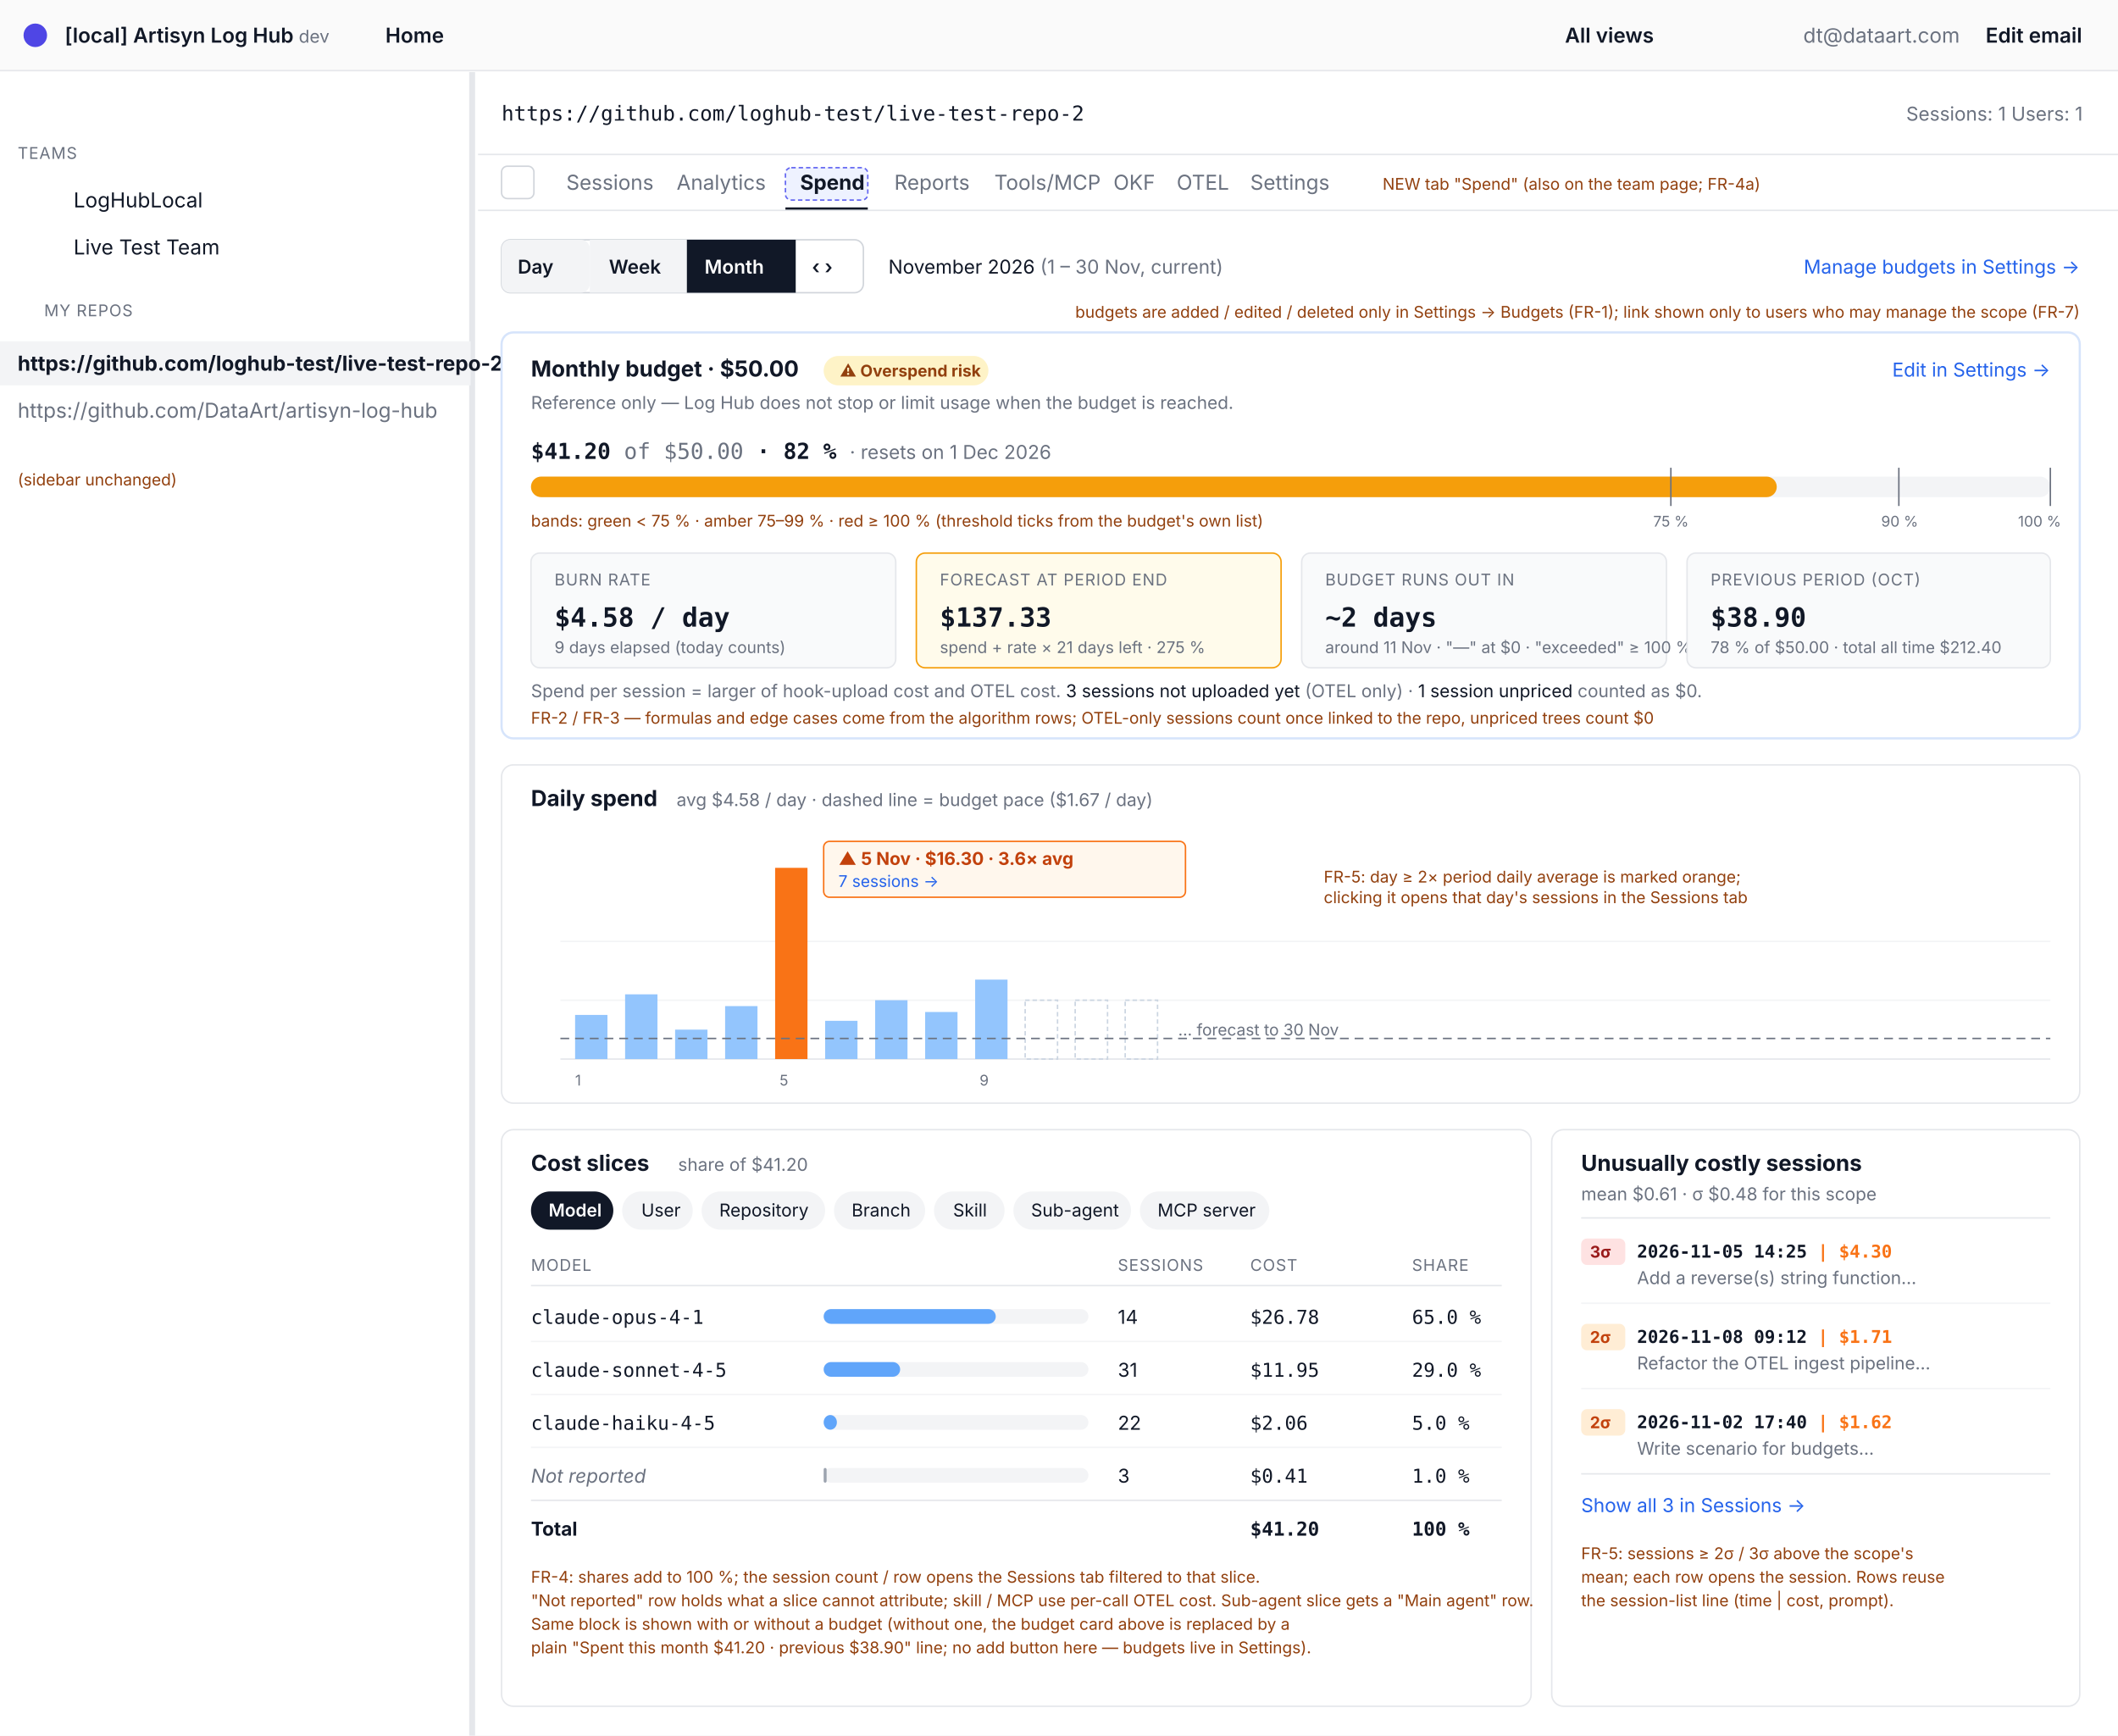
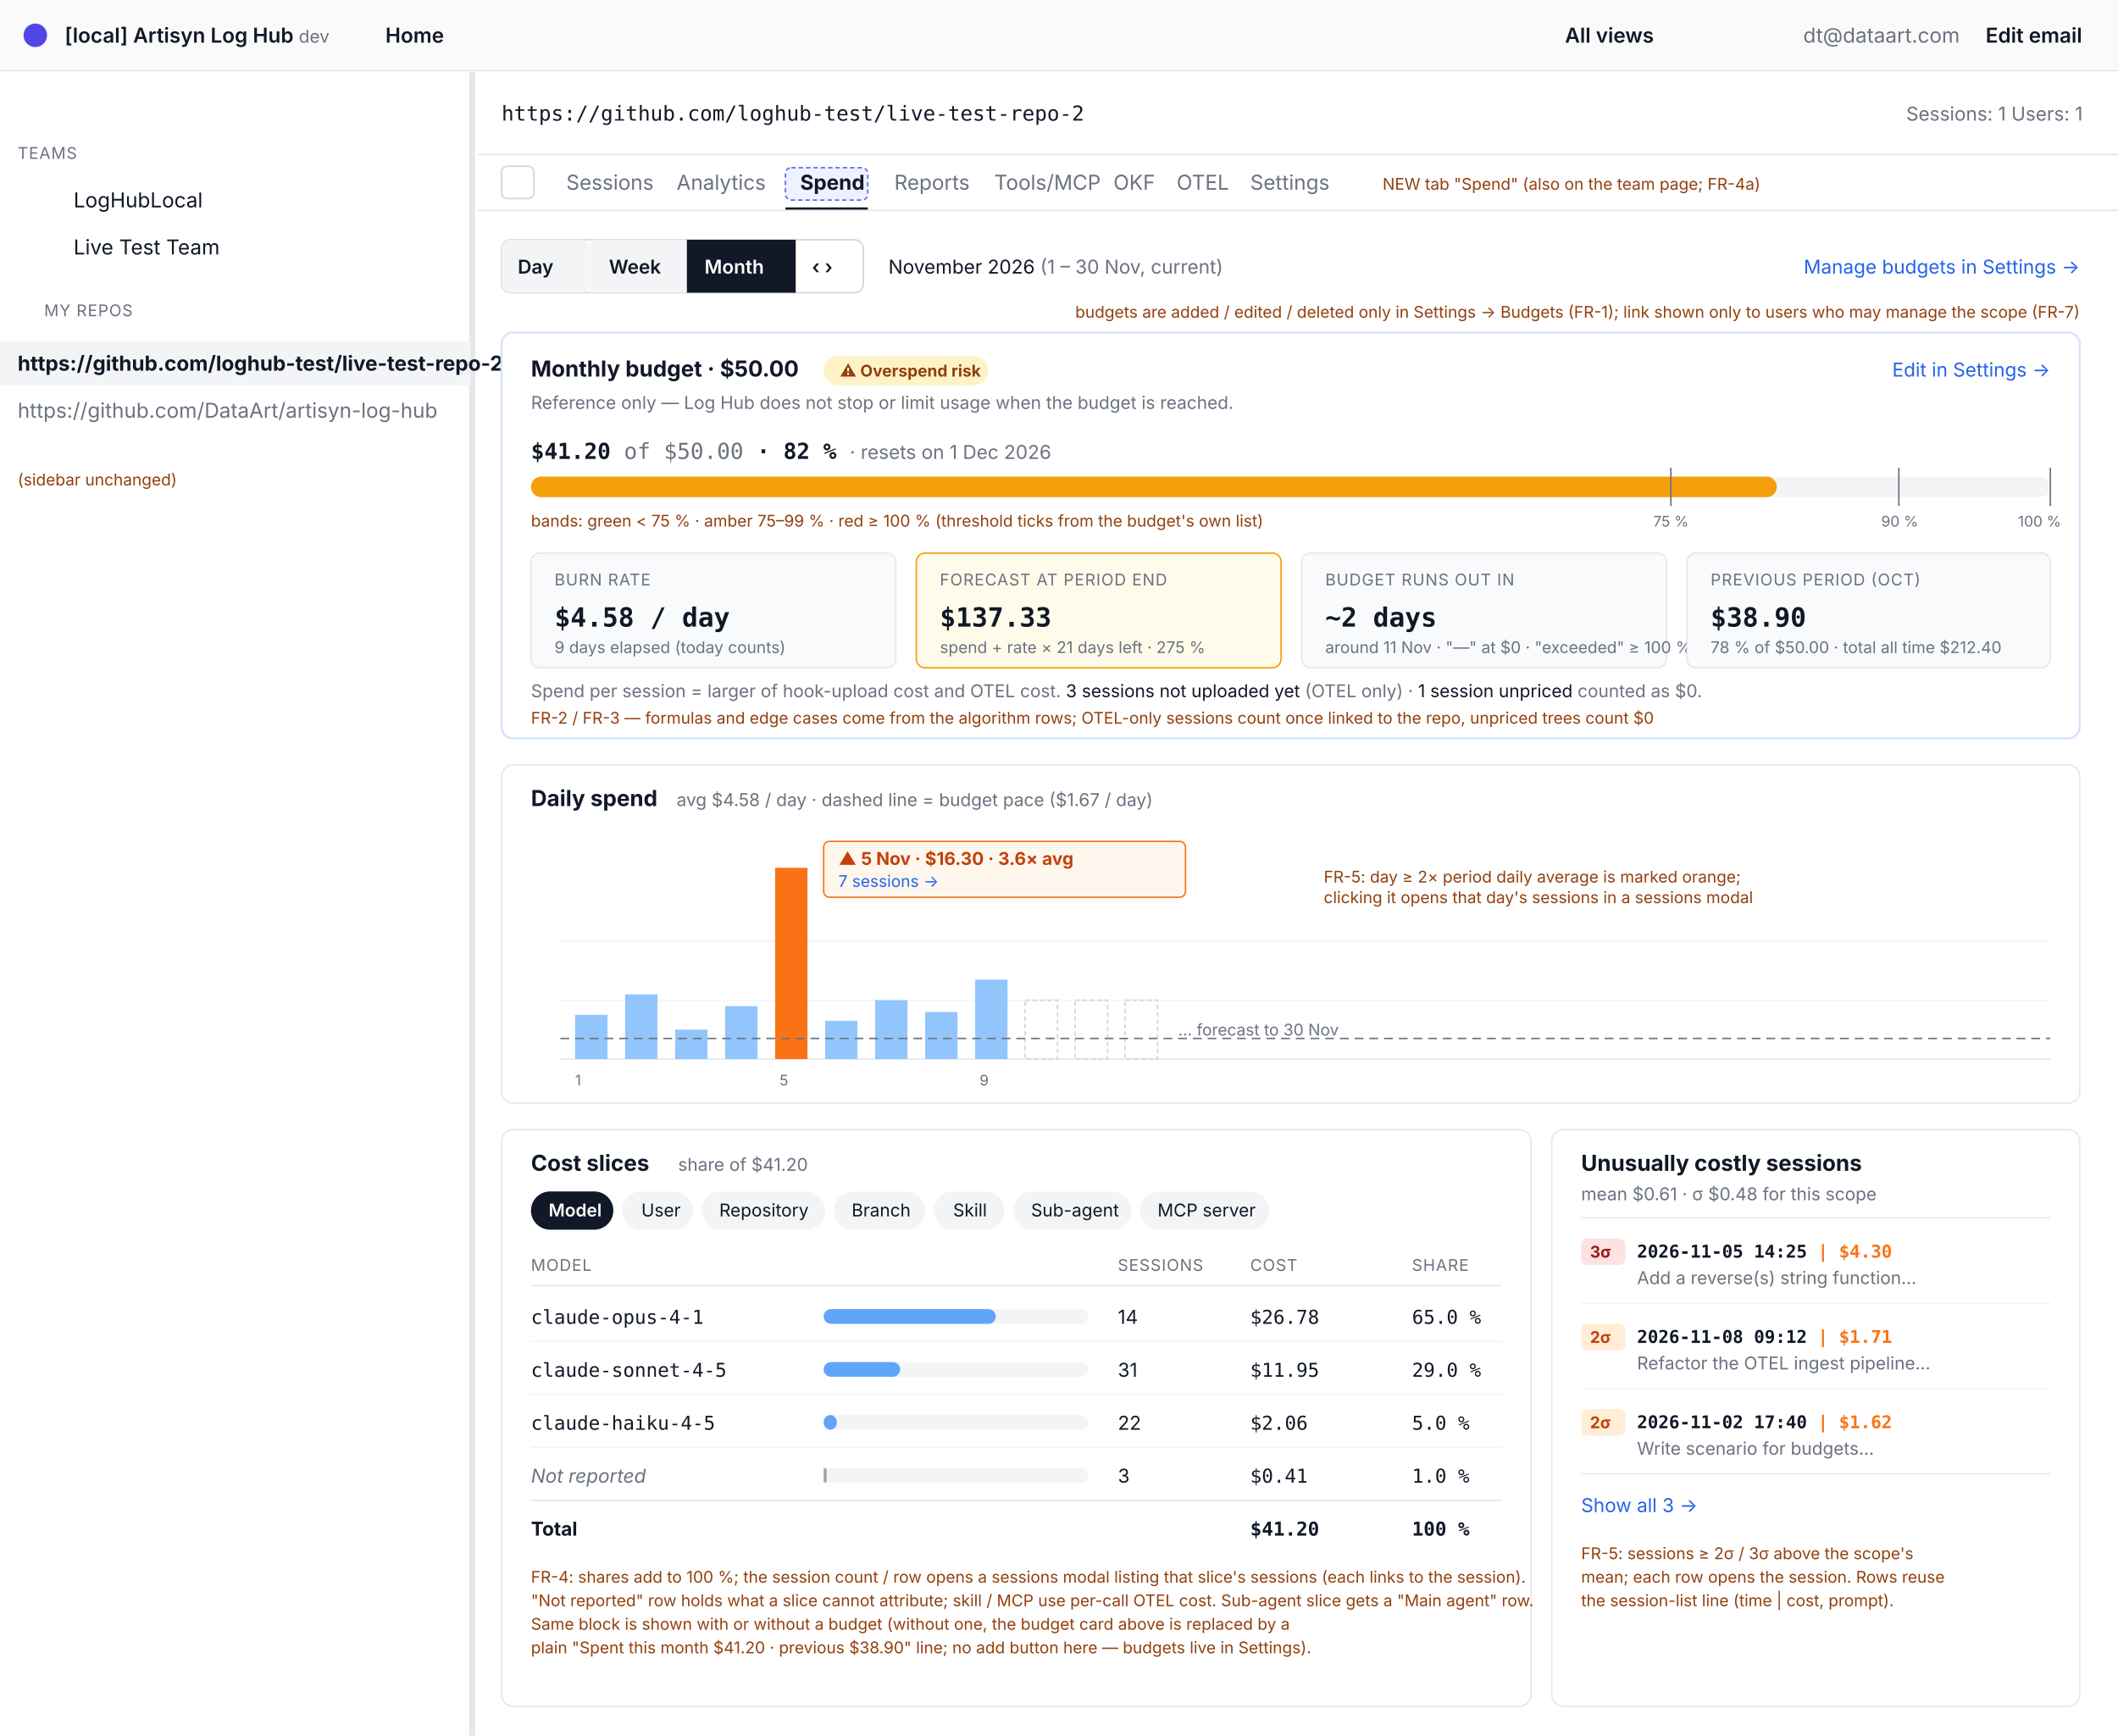
<svg xmlns="http://www.w3.org/2000/svg" width="1440" height="1180" viewBox="0 0 1440 1180" font-family="Inter, Segoe UI, Arial, sans-serif">
  <style>
    .t { fill: #111827; }
    .muted { fill: #6b7280; }
    .mono { font-family: 'JetBrains Mono', Consolas, monospace; }
    .link { fill: #2563eb; }
    .note { fill: #92400e; font-size: 11px; }
    .h { font-size: 15px; font-weight: 700; fill: #111827; }
    .lbl { font-size: 11px; fill: #6b7280; letter-spacing: 0.5px; }
    .val { font-family: 'JetBrains Mono', Consolas, monospace; font-size: 18px; font-weight: 700; fill: #111827; }
    .cell { font-size: 13px; fill: #111827; }
    .cellm { font-family: 'JetBrains Mono', Consolas, monospace; font-size: 13px; fill: #111827; }
  </style>
  <rect width="1440" height="1180" fill="#ffffff" />
  <rect x="0" y="0" width="1440" height="48" fill="#fafafa" />
  <line x1="0" y1="48" x2="1440" y2="48" stroke="#e5e7eb" />
  <circle cx="24" cy="24" r="8" fill="#4f46e5" />
  <text x="44" y="29" font-size="14" font-weight="600" class="t">[local] Artisyn Log Hub <tspan class="muted" font-size="12" font-weight="400">dev</tspan>
  </text>
  <text x="262" y="29" font-size="14" font-weight="600" class="t">Home</text>
  <text x="1064" y="29" font-size="14" font-weight="600" class="t">All views</text>
  <text x="1226" y="29" font-size="14" class="muted">dt@dataart.com</text>
  <text x="1350" y="29" font-size="14" font-weight="600" class="t">Edit email</text>
  <rect x="0" y="49" width="320" height="1131" fill="#ffffff" />
  <line x1="321" y1="49" x2="321" y2="1180" stroke="#e5e7eb" stroke-width="4" />
  <text x="12" y="108" class="lbl">TEAMS</text>
  <text x="50" y="141" font-size="14" class="t">LogHubLocal</text>
  <text x="50" y="173" font-size="14" class="t">Live Test Team</text>
  <text x="30" y="215" class="lbl">MY REPOS</text>
  <rect x="0" y="232" width="320" height="30" fill="#f3f4f6" />
  <text x="12" y="252" font-size="14" font-weight="700" class="t">https://github.com/loghub-test/live-test-repo-2</text>
  <text x="12" y="284" font-size="14" class="muted">https://github.com/DataArt/artisyn-log-hub</text>
  <text x="12" y="330" font-size="11" class="note">(sidebar unchanged)</text>
  <text x="341" y="82" class="mono t" font-size="14">https://github.com/loghub-test/live-test-repo-2</text>
  <text x="1296" y="82" font-size="13" class="muted">Sessions: 1   Users: 1</text>
  <line x1="325" y1="105" x2="1440" y2="105" stroke="#e5e7eb" />
  <rect x="341" y="113" width="22" height="22" rx="4" fill="none" stroke="#d1d5db" />
  <text x="385" y="129" font-size="14" class="muted">Sessions</text>
  <text x="460" y="129" font-size="14" class="muted">Analytics</text>
  <rect x="534" y="114" width="56" height="22" rx="4" fill="#eef2ff" stroke="#6366f1" stroke-dasharray="3,2" />
  <text x="544" y="129" font-size="14" font-weight="700" class="t">Spend</text>
  <line x1="534" y1="142" x2="590" y2="142" stroke="#111827" stroke-width="2" />
  <text x="608" y="129" font-size="14" class="muted">Reports</text>
  <text x="676" y="129" font-size="14" class="muted">Tools/MCP</text>
  <text x="757" y="129" font-size="14" class="muted">OKF</text>
  <text x="800" y="129" font-size="14" class="muted">OTEL</text>
  <text x="850" y="129" font-size="14" class="muted">Settings</text>
  <line x1="325" y1="143" x2="1440" y2="143" stroke="#e5e7eb" />
  <text x="940" y="129" class="note">NEW tab "Spend" (also on the team page; FR-4a)</text>
  <rect x="341" y="163" width="246" height="36" rx="6" fill="#ffffff" stroke="#d1d5db" />
  <rect x="341" y="163" width="60" height="36" rx="6" fill="#f3f4f6" />
  <text x="352" y="186" font-size="13" font-weight="600" class="t">Day</text>
  <rect x="401" y="163" width="66" height="36" fill="#f3f4f6" />
  <text x="414" y="186" font-size="13" font-weight="600" class="t">Week</text>
  <rect x="467" y="163" width="74" height="36" fill="#111827" />
  <text x="479" y="186" font-size="13" font-weight="600" fill="#ffffff">Month</text>
  <text x="552" y="186" font-size="13" font-weight="600" class="t">‹ ›</text>
  <text x="604" y="186" font-size="13" class="t">November 2026 <tspan class="muted">(1 – 30 Nov, current)</tspan>
  </text>
  <text x="1414" y="186" text-anchor="end" font-size="13" class="link">Manage budgets in Settings →</text>
  <text x="1414" y="216" text-anchor="end" class="note">budgets are added / edited / deleted only in Settings → Budgets (FR-1); link shown only to users who may manage the scope (FR-7)</text>
  <rect x="341" y="226" width="1073" height="276" rx="8" fill="#ffffff" stroke="#d6e4fb" stroke-width="1.5" />
  <text x="361" y="256" class="h">Monthly budget · $50.00</text>
  <rect x="560" y="242" width="112" height="20" rx="10" fill="#fef3c7" />
  <text x="571" y="256" font-size="11" font-weight="700" fill="#92400e">⚠ Overspend risk</text>
  <text x="1394" y="256" text-anchor="end" font-size="13" class="link">Edit in Settings →</text>
  <text x="361" y="278" font-size="12" class="muted">Reference only — Log Hub does not stop or limit usage when the budget is reached.</text>
  <text x="361" y="312" class="mono t" font-size="15" font-weight="700">$41.20 <tspan class="muted" font-weight="400">of $50.00</tspan> · 82 % <tspan class="muted" font-weight="400" font-family="Inter, Segoe UI, Arial, sans-serif" font-size="13">· resets on 1 Dec 2026</tspan>
  </text>
  <rect x="361" y="324" width="1033" height="14" rx="7" fill="#f3f4f6" />
  <rect x="361" y="324" width="847" height="14" rx="7" fill="#f59e0b" />
  <line x1="1136" y1="318" x2="1136" y2="344" stroke="#6b7280" />
  <text x="1124" y="358" font-size="10" class="muted">75 %</text>
  <line x1="1291" y1="318" x2="1291" y2="344" stroke="#6b7280" />
  <text x="1279" y="358" font-size="10" class="muted">90 %</text>
  <line x1="1394" y1="318" x2="1394" y2="344" stroke="#6b7280" />
  <text x="1372" y="358" font-size="10" class="muted">100 %</text>
  <text x="361" y="358" font-size="10" class="note">bands: green &lt; 75 % · amber 75–99 % · red ≥ 100 % (threshold ticks from the budget's own list)</text>
  <g>
    <rect x="361" y="376" width="248" height="78" rx="6" fill="#f9fafb" stroke="#e5e7eb" />
    <text x="377" y="398" class="lbl">BURN RATE</text>
    <text x="377" y="426" class="val">$4.58 / day</text>
    <text x="377" y="444" font-size="11" class="muted">9 days elapsed (today counts)</text>
    <rect x="623" y="376" width="248" height="78" rx="6" fill="#fffbeb" stroke="#f59e0b" />
    <text x="639" y="398" class="lbl">FORECAST AT PERIOD END</text>
    <text x="639" y="426" class="val" fill="#b45309">$137.33</text>
    <text x="639" y="444" font-size="11" class="muted">spend + rate × 21 days left · 275 %</text>
    <rect x="885" y="376" width="248" height="78" rx="6" fill="#f9fafb" stroke="#e5e7eb" />
    <text x="901" y="398" class="lbl">BUDGET RUNS OUT IN</text>
    <text x="901" y="426" class="val">~2 days</text>
    <text x="901" y="444" font-size="11" class="muted">around 11 Nov · "—" at $0 · "exceeded" ≥ 100 %</text>
    <rect x="1147" y="376" width="247" height="78" rx="6" fill="#f9fafb" stroke="#e5e7eb" />
    <text x="1163" y="398" class="lbl">PREVIOUS PERIOD (OCT)</text>
    <text x="1163" y="426" class="val">$38.90</text>
    <text x="1163" y="444" font-size="11" class="muted">78 % of $50.00 · total all time $212.40</text>
  </g>
  <text x="361" y="474" font-size="12" class="muted">Spend per session = larger of hook-upload cost and OTEL cost. <tspan class="t">3 sessions not uploaded yet</tspan> (OTEL only) · <tspan class="t">1 session unpriced</tspan> counted as $0.</text>
  <text x="361" y="492" class="note">FR-2 / FR-3 — formulas and edge cases come from the algorithm rows; OTEL-only sessions count once linked to the repo, unpriced trees count $0</text>
  <rect x="341" y="520" width="1073" height="230" rx="8" fill="#ffffff" stroke="#e5e7eb" />
  <text x="361" y="548" class="h">Daily spend</text>
  <text x="460" y="548" font-size="12" class="muted">avg $4.58 / day · dashed line = budget pace ($1.67 / day)</text>
  <line x1="381" y1="720" x2="1394" y2="720" stroke="#e5e7eb" />
  <line x1="381" y1="640" x2="1394" y2="640" stroke="#f3f4f6" />
  <line x1="381" y1="680" x2="1394" y2="680" stroke="#f3f4f6" />
  <rect x="391" y="690" width="22" height="30" fill="#93c5fd" />
  <rect x="425" y="676" width="22" height="44" fill="#93c5fd" />
  <rect x="459" y="700" width="22" height="20" fill="#93c5fd" />
  <rect x="493" y="684" width="22" height="36" fill="#93c5fd" />
  <rect x="527" y="590" width="22" height="130" fill="#f97316" />
  <rect x="561" y="694" width="22" height="26" fill="#93c5fd" />
  <rect x="595" y="680" width="22" height="40" fill="#93c5fd" />
  <rect x="629" y="688" width="22" height="32" fill="#93c5fd" />
  <rect x="663" y="666" width="22" height="54" fill="#93c5fd" />
  <g fill="none" stroke="#cbd5e1" stroke-dasharray="3,2">
    <rect x="697" y="680" width="22" height="40" />
    <rect x="731" y="680" width="22" height="40" />
    <rect x="765" y="680" width="22" height="40" />
  </g>
  <text x="801" y="704" font-size="11" class="muted">… forecast to 30 Nov</text>
  <line x1="381" y1="706" x2="1394" y2="706" stroke="#6b7280" stroke-dasharray="6,4" />
  <text x="391" y="738" font-size="10" class="muted">1</text>
  <text x="530" y="738" font-size="10" class="muted">5</text>
  <text x="666" y="738" font-size="10" class="muted">9</text>
  <rect x="560" y="572" width="246" height="38" rx="4" fill="#fff7ed" stroke="#f97316" />
  <text x="570" y="588" font-size="12" font-weight="700" fill="#c2410c">▲ 5 Nov · $16.30 · 3.6× avg</text>
  <text x="570" y="603" font-size="11" class="link">7 sessions →</text>
  <text x="900" y="600" class="note">FR-5: day ≥ 2× period daily average is marked orange;</text>
-   <text x="900" y="614" class="note">clicking it opens that day's sessions in the Sessions tab</text>
+   <text x="900" y="614" class="note">clicking it opens that day's sessions in a sessions modal</text>
  <rect x="341" y="768" width="700" height="392" rx="8" fill="#ffffff" stroke="#e5e7eb" />
  <text x="361" y="796" class="h">Cost slices</text>
  <text x="461" y="796" font-size="12" class="muted">share of $41.20</text>
  <g font-size="12">
    <rect x="361" y="810" width="56" height="26" rx="13" fill="#111827" />
    <text x="373" y="827" fill="#ffffff" font-weight="600">Model</text>
    <rect x="423" y="810" width="48" height="26" rx="13" fill="#f3f4f6" />
    <text x="436" y="827" class="t">User</text>
    <rect x="477" y="810" width="84" height="26" rx="13" fill="#f3f4f6" />
    <text x="489" y="827" class="t">Repository</text>
    <rect x="567" y="810" width="62" height="26" rx="13" fill="#f3f4f6" />
    <text x="579" y="827" class="t">Branch</text>
    <rect x="635" y="810" width="48" height="26" rx="13" fill="#f3f4f6" />
    <text x="648" y="827" class="t">Skill</text>
    <rect x="689" y="810" width="80" height="26" rx="13" fill="#f3f4f6" />
    <text x="701" y="827" class="t">Sub-agent</text>
    <rect x="775" y="810" width="88" height="26" rx="13" fill="#f3f4f6" />
    <text x="787" y="827" class="t">MCP server</text>
  </g>
  <text x="361" y="864" class="lbl">MODEL</text>
  <text x="760" y="864" class="lbl">SESSIONS</text>
  <text x="850" y="864" class="lbl">COST</text>
  <text x="960" y="864" class="lbl">SHARE</text>
  <line x1="361" y1="874" x2="1021" y2="874" stroke="#e5e7eb" />
  <g>
    <text x="361" y="900" class="cellm">claude-opus-4-1</text>
    <rect x="560" y="890" width="180" height="10" rx="5" fill="#f3f4f6" />
    <rect x="560" y="890" width="117" height="10" rx="5" fill="#60a5fa" />
    <text x="760" y="900" class="cell link">14</text>
    <text x="850" y="900" class="cellm">$26.78</text>
    <text x="960" y="900" class="cellm">65.0 %</text>
    <line x1="361" y1="912" x2="1021" y2="912" stroke="#f3f4f6" />
    <text x="361" y="936" class="cellm">claude-sonnet-4-5</text>
    <rect x="560" y="926" width="180" height="10" rx="5" fill="#f3f4f6" />
    <rect x="560" y="926" width="52" height="10" rx="5" fill="#60a5fa" />
    <text x="760" y="936" class="cell link">31</text>
    <text x="850" y="936" class="cellm">$11.95</text>
    <text x="960" y="936" class="cellm">29.0 %</text>
    <line x1="361" y1="948" x2="1021" y2="948" stroke="#f3f4f6" />
    <text x="361" y="972" class="cellm">claude-haiku-4-5</text>
    <rect x="560" y="962" width="180" height="10" rx="5" fill="#f3f4f6" />
    <rect x="560" y="962" width="9" height="10" rx="5" fill="#60a5fa" />
    <text x="760" y="972" class="cell link">22</text>
    <text x="850" y="972" class="cellm">$2.06</text>
    <text x="960" y="972" class="cellm">5.0 %</text>
    <line x1="361" y1="984" x2="1021" y2="984" stroke="#f3f4f6" />
    <text x="361" y="1008" font-size="13" class="muted" font-style="italic">Not reported</text>
    <rect x="560" y="998" width="180" height="10" rx="5" fill="#f3f4f6" />
    <rect x="560" y="998" width="2" height="10" rx="1" fill="#9ca3af" />
    <text x="760" y="1008" class="cell link">3</text>
    <text x="850" y="1008" class="cellm">$0.41</text>
    <text x="960" y="1008" class="cellm">1.0 %</text>
    <line x1="361" y1="1020" x2="1021" y2="1020" stroke="#e5e7eb" />
    <text x="361" y="1044" font-size="13" font-weight="700" class="t">Total</text>
    <text x="850" y="1044" class="cellm" font-weight="700">$41.20</text>
    <text x="960" y="1044" class="cellm" font-weight="700">100 %</text>
  </g>
-   <text x="361" y="1076" class="note">FR-4: shares add to 100 %; the session count / row opens the Sessions tab filtered to that slice.</text>
+   <text x="361" y="1076" class="note">FR-4: shares add to 100 %; the session count / row opens a sessions modal listing that slice's sessions (each links to the session).</text>
  <text x="361" y="1092" class="note">"Not reported" row holds what a slice cannot attribute; skill / MCP use per-call OTEL cost. Sub-agent slice gets a "Main agent" row.</text>
  <text x="361" y="1108" class="note">Same block is shown with or without a budget (without one, the budget card above is replaced by a</text>
  <text x="361" y="1124" class="note">plain "Spent this month $41.20 · previous $38.90" line; no add button here — budgets live in Settings).</text>
  <rect x="1055" y="768" width="359" height="392" rx="8" fill="#ffffff" stroke="#e5e7eb" />
  <text x="1075" y="796" class="h">Unusually costly sessions</text>
  <text x="1075" y="816" font-size="12" class="muted">mean $0.61 · σ $0.48 for this scope</text>
  <line x1="1075" y1="828" x2="1394" y2="828" stroke="#e5e7eb" />
  <rect x="1075" y="842" width="30" height="18" rx="4" fill="#fee2e2" />
  <text x="1081" y="855" font-size="11" font-weight="700" fill="#991b1b">3σ</text>
  <text x="1113" y="855" class="mono" font-size="12" font-weight="700" fill="#111827">2026-11-05 14:25 <tspan fill="#f97316">| $4.30</tspan>
  </text>
  <text x="1113" y="873" font-size="12" class="muted">Add a reverse(s) string function…</text>
  <line x1="1075" y1="886" x2="1394" y2="886" stroke="#f3f4f6" />
  <rect x="1075" y="900" width="30" height="18" rx="4" fill="#ffedd5" />
  <text x="1081" y="913" font-size="11" font-weight="700" fill="#c2410c">2σ</text>
  <text x="1113" y="913" class="mono" font-size="12" font-weight="700" fill="#111827">2026-11-08 09:12 <tspan fill="#f97316">| $1.71</tspan>
  </text>
  <text x="1113" y="931" font-size="12" class="muted">Refactor the OTEL ingest pipeline…</text>
  <line x1="1075" y1="944" x2="1394" y2="944" stroke="#f3f4f6" />
  <rect x="1075" y="958" width="30" height="18" rx="4" fill="#ffedd5" />
  <text x="1081" y="971" font-size="11" font-weight="700" fill="#c2410c">2σ</text>
  <text x="1113" y="971" class="mono" font-size="12" font-weight="700" fill="#111827">2026-11-02 17:40 <tspan fill="#f97316">| $1.62</tspan>
  </text>
  <text x="1113" y="989" font-size="12" class="muted">Write scenario for budgets…</text>
  <line x1="1075" y1="1002" x2="1394" y2="1002" stroke="#e5e7eb" />
-   <text x="1075" y="1028" font-size="13" class="link">Show all 3 in Sessions →</text>
+   <text x="1075" y="1028" font-size="13" class="link">Show all 3 →</text>
  <text x="1075" y="1060" class="note">FR-5: sessions ≥ 2σ / 3σ above the scope's</text>
  <text x="1075" y="1076" class="note">mean; each row opens the session. Rows reuse</text>
  <text x="1075" y="1092" class="note">the session-list line (time | cost, prompt).</text>
</svg>
